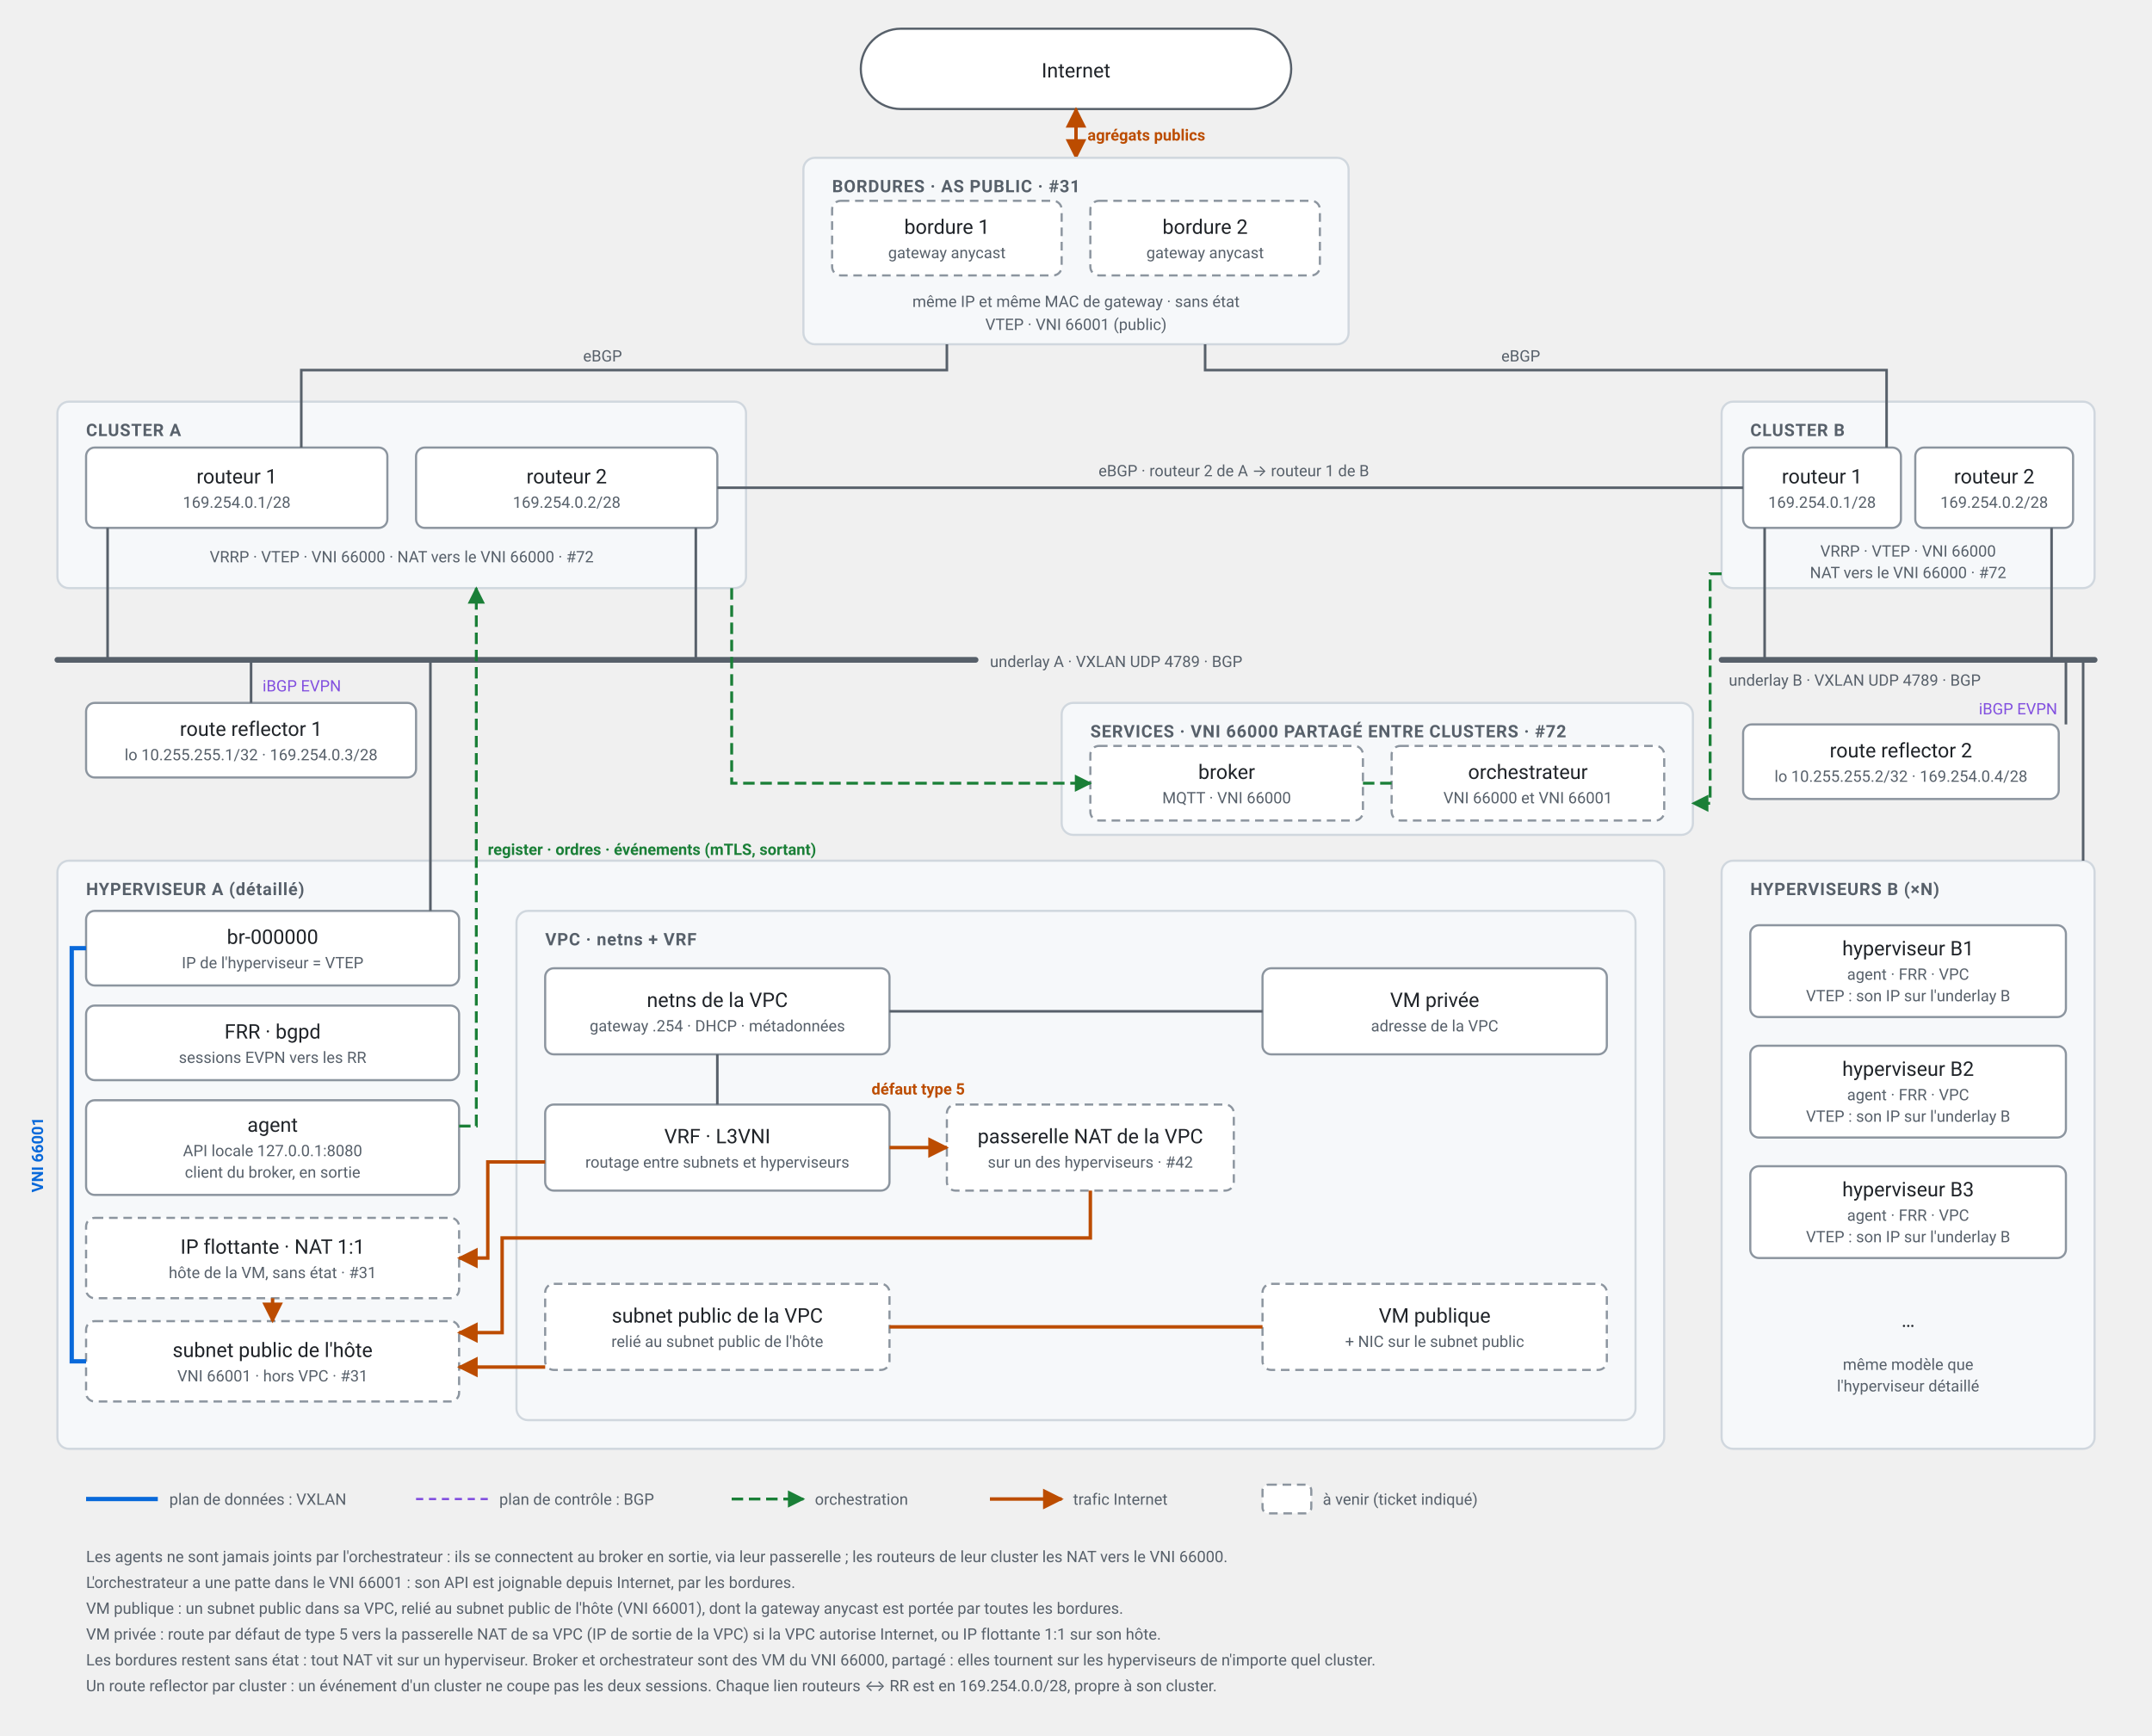
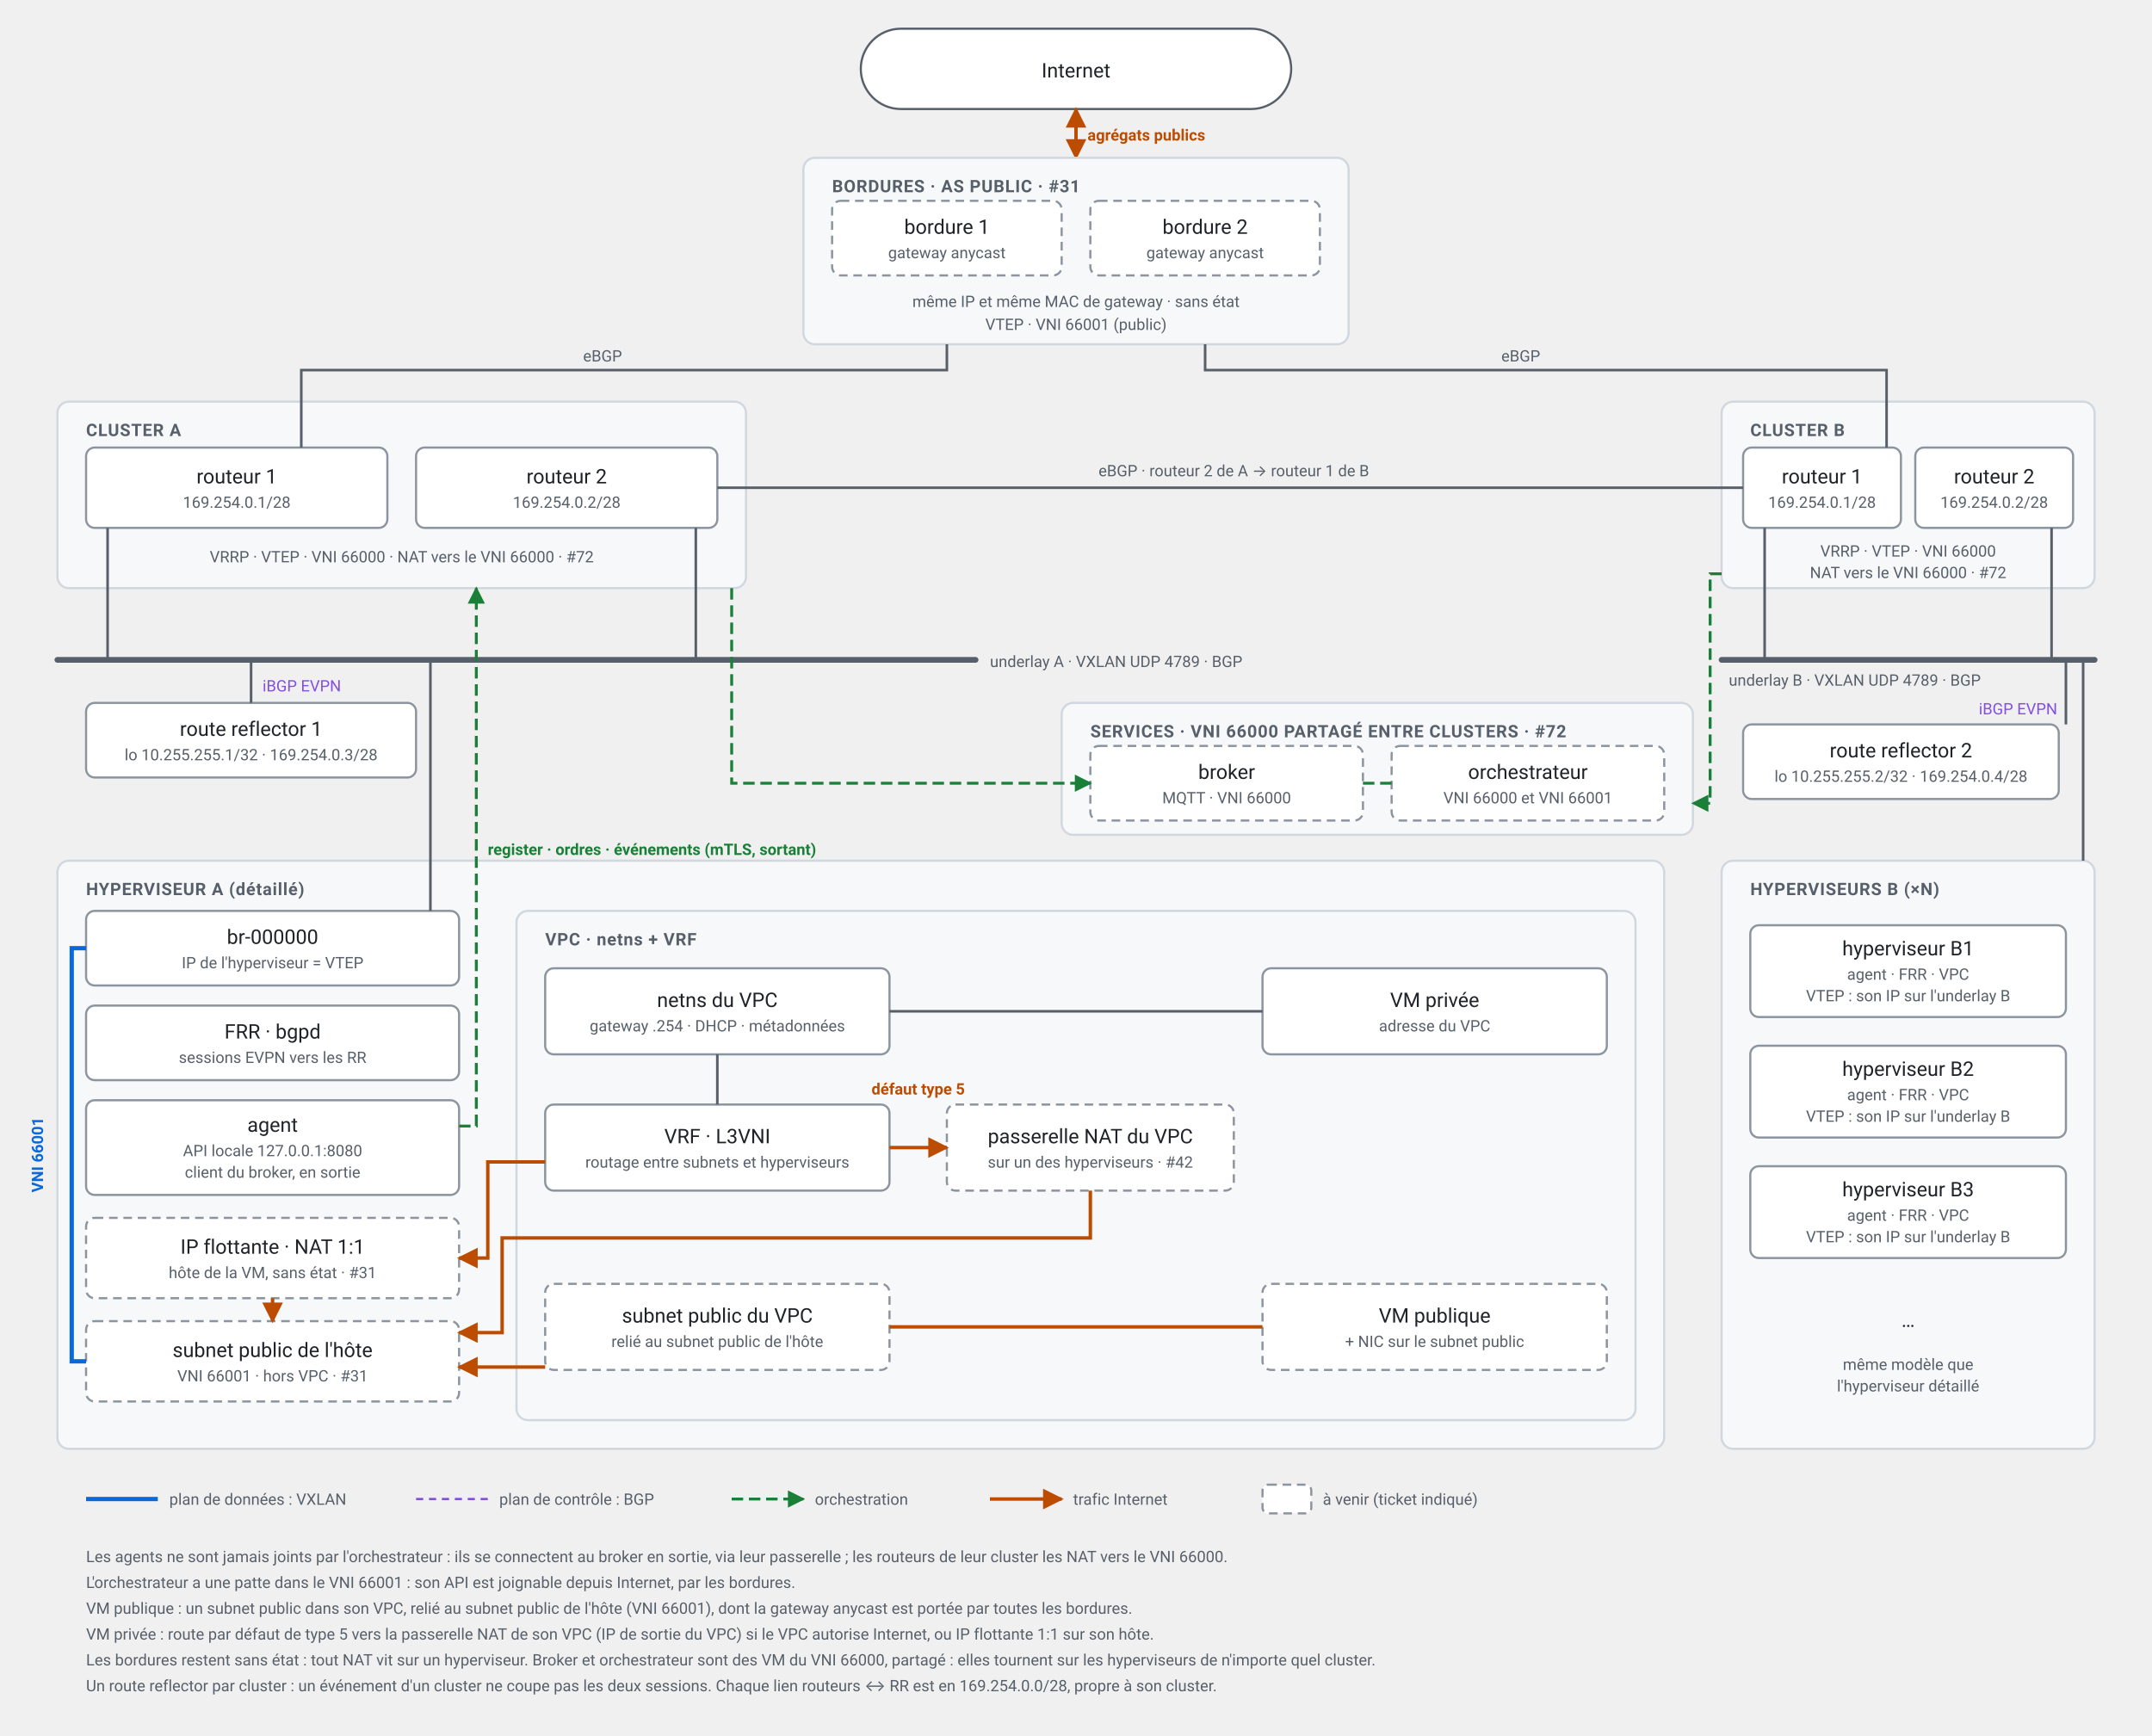
<svg xmlns="http://www.w3.org/2000/svg" viewBox="0 0 1500 1210" width="1500" height="1210" role="img" aria-label="Vue d'ensemble : Internet, bordures, routeurs du cluster, services, orchestration et hyperviseurs">
  <style>
    .lbl { font-family: -apple-system, "Segoe UI", Roboto, sans-serif; font-size: 14px; fill: #1f2328; }
    .sub { font-family: -apple-system, "Segoe UI", Roboto, sans-serif; font-size: 11px; fill: #57606a; }
    .grp { font-family: -apple-system, "Segoe UI", Roboto, sans-serif; font-size: 12px; font-weight: 600; fill: #57606a; letter-spacing: .04em; }
    .ctrlt { font-family: -apple-system, "Segoe UI", Roboto, sans-serif; font-size: 11px; fill: #8250df; }
    .datat { font-family: -apple-system, "Segoe UI", Roboto, sans-serif; font-size: 11px; font-weight: 600; fill: #0969da; }
    .orcht { font-family: -apple-system, "Segoe UI", Roboto, sans-serif; font-size: 11px; font-weight: 600; fill: #1a7f37; }
    .nett { font-family: -apple-system, "Segoe UI", Roboto, sans-serif; font-size: 11px; font-weight: 600; fill: #bc4c00; }
    .box { fill: #ffffff; stroke: #8c959f; stroke-width: 1.5; }
    .future { fill: #ffffff; stroke: #8c959f; stroke-width: 1.5; stroke-dasharray: 6 4; }
    .group { fill: #f6f8fa; stroke: #d0d7de; stroke-width: 1.5; }
    .pill { fill: #ffffff; stroke: #57606a; stroke-width: 1.5; }
    .bus { stroke: #57606a; stroke-width: 4; fill: none; stroke-linecap: round; }
    .link { stroke: #57606a; stroke-width: 1.8; fill: none; }
    .ctrl { stroke: #8250df; stroke-width: 1.6; fill: none; stroke-dasharray: 5 4; }
    .data { stroke: #0969da; stroke-width: 3; fill: none; }
    .orch { stroke: #1a7f37; stroke-width: 2; fill: none; stroke-dasharray: 8 4; }
    .net { stroke: #bc4c00; stroke-width: 2.4; fill: none; }
    .head-ctrl { fill: #8250df; }
    .head-data { fill: #0969da; }
    .head-orch { fill: #1a7f37; }
    .head-net { fill: #bc4c00; }
  </style>
  <defs>
    <marker id="a-ctrl" viewBox="0 0 10 10" refX="9" refY="5" markerWidth="7" markerHeight="7" orient="auto-start-reverse">
      <path class="head-ctrl" d="M0 0 L10 5 L0 10 z" />
    </marker>
    <marker id="a-data" viewBox="0 0 10 10" refX="9" refY="5" markerWidth="5" markerHeight="5" orient="auto-start-reverse">
      <path class="head-data" d="M0 0 L10 5 L0 10 z" />
    </marker>
    <marker id="a-orch" viewBox="0 0 10 10" refX="9" refY="5" markerWidth="6" markerHeight="6" orient="auto-start-reverse">
      <path class="head-orch" d="M0 0 L10 5 L0 10 z" />
    </marker>
    <marker id="a-net" viewBox="0 0 10 10" refX="9" refY="5" markerWidth="6" markerHeight="6" orient="auto-start-reverse">
      <path class="head-net" d="M0 0 L10 5 L0 10 z" />
    </marker>
  </defs>
  <rect class="pill" x="600" y="20" width="300" height="56" rx="28" />
  <text class="lbl" x="750" y="54" text-anchor="middle">Internet</text>
  <path class="net" d="M750 76 V110" marker-start="url(#a-net)" marker-end="url(#a-net)" />
  <text class="nett" x="758" y="98" text-anchor="start">agrégats publics</text>
  <rect class="group" x="560" y="110" width="380" height="130" rx="8" />
  <text class="grp" x="580" y="134">BORDURES · AS PUBLIC · #31</text>
  <rect class="future" x="580" y="140" width="160" height="52" rx="6" />
  <text class="lbl" x="660.0" y="163.0" text-anchor="middle">bordure 1</text>
  <text class="sub" x="660.0" y="180.0" text-anchor="middle">gateway anycast</text>
  <rect class="future" x="760" y="140" width="160" height="52" rx="6" />
  <text class="lbl" x="840.0" y="163.0" text-anchor="middle">bordure 2</text>
  <text class="sub" x="840.0" y="180.0" text-anchor="middle">gateway anycast</text>
  <text class="sub" x="750" y="214" text-anchor="middle">même IP et même MAC de gateway · sans état</text>
  <text class="sub" x="750" y="230" text-anchor="middle">VTEP · VNI 66001 (public)</text>
  <rect class="group" x="40" y="280" width="480" height="130" rx="8" />
  <text class="grp" x="60" y="304">CLUSTER A</text>
  <rect class="box" x="60" y="312" width="210" height="56" rx="6" />
  <text class="lbl" x="165.0" y="337.0" text-anchor="middle">routeur 1</text>
  <text class="sub" x="165.0" y="354.0" text-anchor="middle">169.254.0.1/28</text>
  <rect class="box" x="290" y="312" width="210" height="56" rx="6" />
  <text class="lbl" x="395.0" y="337.0" text-anchor="middle">routeur 2</text>
  <text class="sub" x="395.0" y="354.0" text-anchor="middle">169.254.0.2/28</text>
  <text class="sub" x="280" y="392" text-anchor="middle">VRRP · VTEP · VNI 66000 · NAT vers le VNI 66000 · #72</text>
  <rect class="group" x="1200" y="280" width="260" height="130" rx="8" />
  <text class="grp" x="1220" y="304">CLUSTER B</text>
  <rect class="box" x="1215" y="312" width="110" height="56" rx="6" />
  <text class="lbl" x="1270.0" y="337.0" text-anchor="middle">routeur 1</text>
  <text class="sub" x="1270.0" y="354.0" text-anchor="middle">169.254.0.1/28</text>
  <rect class="box" x="1335" y="312" width="110" height="56" rx="6" />
  <text class="lbl" x="1390.0" y="337.0" text-anchor="middle">routeur 2</text>
  <text class="sub" x="1390.0" y="354.0" text-anchor="middle">169.254.0.2/28</text>
  <text class="sub" x="1330" y="388" text-anchor="middle">VRRP · VTEP · VNI 66000</text>
  <text class="sub" x="1330" y="403" text-anchor="middle">NAT vers le VNI 66000 · #72</text>
  <line class="bus" x1="1200" y1="460" x2="1460" y2="460" />
  <text class="sub" x="1205" y="478" text-anchor="start">underlay B · VXLAN UDP 4789 · BGP</text>
  <path class="link" d="M1230 368 V460" />
  <path class="link" d="M1430 368 V460" />
  <rect class="box" x="1215" y="505" width="220" height="52" rx="6" />
  <text class="lbl" x="1325.0" y="528.0" text-anchor="middle">route reflector 2</text>
  <text class="sub" x="1325.0" y="545.0" text-anchor="middle">lo 10.255.255.2/32 · 169.254.0.4/28</text>
  <path class="link" d="M1440 460 V505" />
  <text class="ctrlt" x="1434" y="498" text-anchor="end">iBGP EVPN</text>
  <rect class="group" x="1200" y="600" width="260" height="410" rx="8" />
  <text class="grp" x="1220" y="624">HYPERVISEURS B (×N)</text>
  <rect class="box" x="1220" y="645" width="220" height="64" rx="6" />
  <text class="lbl" x="1330.0" y="666.0" text-anchor="middle">hyperviseur B1</text>
  <text class="sub" x="1330.0" y="683.0" text-anchor="middle">agent · FRR · VPC</text>
  <text class="sub" x="1330.0" y="698.0" text-anchor="middle">VTEP : son IP sur l'underlay B</text>
  <rect class="box" x="1220" y="729" width="220" height="64" rx="6" />
  <text class="lbl" x="1330.0" y="750.0" text-anchor="middle">hyperviseur B2</text>
  <text class="sub" x="1330.0" y="767.0" text-anchor="middle">agent · FRR · VPC</text>
  <text class="sub" x="1330.0" y="782.0" text-anchor="middle">VTEP : son IP sur l'underlay B</text>
  <rect class="box" x="1220" y="813" width="220" height="64" rx="6" />
  <text class="lbl" x="1330.0" y="834.0" text-anchor="middle">hyperviseur B3</text>
  <text class="sub" x="1330.0" y="851.0" text-anchor="middle">agent · FRR · VPC</text>
  <text class="sub" x="1330.0" y="866.0" text-anchor="middle">VTEP : son IP sur l'underlay B</text>
  <text class="lbl" x="1330" y="925" text-anchor="middle">…</text>
  <text class="sub" x="1330" y="955" text-anchor="middle">même modèle que</text>
  <text class="sub" x="1330" y="970" text-anchor="middle">l'hyperviseur détaillé</text>
  <path class="link" d="M1452 460 V600" />
  <path class="link" d="M500 340 H1215" />
  <text class="sub" x="860" y="332" text-anchor="middle">eBGP · routeur 2 de A → routeur 1 de B</text>
  <path class="link" d="M660 240 V258 H210 V312" />
  <path class="link" d="M840 240 V258 H1315 V312" />
  <text class="sub" x="420" y="252" text-anchor="middle">eBGP</text>
  <text class="sub" x="1060" y="252" text-anchor="middle">eBGP</text>
  <line class="bus" x1="40" y1="460" x2="680" y2="460" />
  <text class="sub" x="690" y="465" text-anchor="start">underlay A · VXLAN UDP 4789 · BGP</text>
  <path class="link" d="M75 368 V460" />
  <path class="link" d="M485 368 V460" />
  <rect class="box" x="60" y="490" width="230" height="52" rx="6" />
  <text class="lbl" x="175.0" y="513.0" text-anchor="middle">route reflector 1</text>
  <text class="sub" x="175.0" y="530.0" text-anchor="middle">lo 10.255.255.1/32 · 169.254.0.3/28</text>
  <path class="link" d="M175 460 V490" />
  <text class="ctrlt" x="183" y="482" text-anchor="start">iBGP EVPN</text>
  <rect class="group" x="740" y="490" width="440" height="92" rx="8" />
  <text class="grp" x="760" y="514">SERVICES · VNI 66000 PARTAGÉ ENTRE CLUSTERS · #72</text>
  <rect class="future" x="760" y="520" width="190" height="52" rx="6" />
  <text class="lbl" x="855.0" y="543.0" text-anchor="middle">broker</text>
  <text class="sub" x="855.0" y="560.0" text-anchor="middle">MQTT · VNI 66000</text>
  <rect class="future" x="970" y="520" width="190" height="52" rx="6" />
  <text class="lbl" x="1065.0" y="543.0" text-anchor="middle">orchestrateur</text>
  <text class="sub" x="1065.0" y="560.0" text-anchor="middle">VNI 66000 et VNI 66001</text>
  <path class="orch" d="M950 546 H970" />
  <path class="orch" d="M510 410 V546 H760" marker-end="url(#a-orch)" />
  <path class="orch" d="M1200 400 H1192 V560 H1180" marker-end="url(#a-orch)" />
  <rect class="group" x="40" y="600" width="1120" height="410" rx="8" />
  <text class="grp" x="60" y="624">HYPERVISEUR A (détaillé)</text>
  <rect class="box" x="60" y="635" width="260" height="52" rx="6" />
  <text class="lbl" x="190.0" y="658.0" text-anchor="middle">br-000000</text>
  <text class="sub" x="190.0" y="675.0" text-anchor="middle">IP de l'hyperviseur = VTEP</text>
  <rect class="box" x="60" y="701" width="260" height="52" rx="6" />
  <text class="lbl" x="190.0" y="724.0" text-anchor="middle">FRR · bgpd</text>
  <text class="sub" x="190.0" y="741.0" text-anchor="middle">sessions EVPN vers les RR</text>
  <rect class="box" x="60" y="767" width="260" height="66" rx="6" />
  <text class="lbl" x="190.0" y="789.0" text-anchor="middle">agent</text>
  <text class="sub" x="190.0" y="806.0" text-anchor="middle">API locale 127.0.0.1:8080</text>
  <text class="sub" x="190.0" y="821.0" text-anchor="middle">client du broker, en sortie</text>
  <rect class="future" x="60" y="849" width="260" height="56" rx="6" />
  <text class="lbl" x="190.0" y="874.0" text-anchor="middle">IP flottante · NAT 1:1</text>
  <text class="sub" x="190.0" y="891.0" text-anchor="middle">hôte de la VM, sans état · #31</text>
  <rect class="future" x="60" y="921" width="260" height="56" rx="6" />
  <text class="lbl" x="190.0" y="946.0" text-anchor="middle">subnet public de l'hôte</text>
  <text class="sub" x="190.0" y="963.0" text-anchor="middle">VNI 66001 · hors VPC · #31</text>
  <rect class="group" x="360" y="635" width="780" height="355" rx="8" />
  <text class="grp" x="380" y="659">VPC · netns + VRF</text>
  <rect class="box" x="380" y="675" width="240" height="60" rx="6" />
-   <text class="lbl" x="500.0" y="702.0" text-anchor="middle">netns de la VPC</text>
+   <text class="lbl" x="500.0" y="702.0" text-anchor="middle">netns du VPC</text>
  <text class="sub" x="500.0" y="719.0" text-anchor="middle">gateway .254 · DHCP · métadonnées</text>
  <rect class="box" x="380" y="770" width="240" height="60" rx="6" />
  <text class="lbl" x="500.0" y="797.0" text-anchor="middle">VRF · L3VNI</text>
  <text class="sub" x="500.0" y="814.0" text-anchor="middle">routage entre subnets et hyperviseurs</text>
  <rect class="future" x="660" y="770" width="200" height="60" rx="6" />
-   <text class="lbl" x="760.0" y="797.0" text-anchor="middle">passerelle NAT de la VPC</text>
+   <text class="lbl" x="760.0" y="797.0" text-anchor="middle">passerelle NAT du VPC</text>
  <text class="sub" x="760.0" y="814.0" text-anchor="middle">sur un des hyperviseurs · #42</text>
  <rect class="future" x="380" y="895" width="240" height="60" rx="6" />
-   <text class="lbl" x="500.0" y="922.0" text-anchor="middle">subnet public de la VPC</text>
+   <text class="lbl" x="500.0" y="922.0" text-anchor="middle">subnet public du VPC</text>
  <text class="sub" x="500.0" y="939.0" text-anchor="middle">relié au subnet public de l'hôte</text>
  <rect class="box" x="880" y="675" width="240" height="60" rx="6" />
  <text class="lbl" x="1000.0" y="702.0" text-anchor="middle">VM privée</text>
-   <text class="sub" x="1000.0" y="719.0" text-anchor="middle">adresse de la VPC</text>
+   <text class="sub" x="1000.0" y="719.0" text-anchor="middle">adresse du VPC</text>
  <rect class="future" x="880" y="895" width="240" height="60" rx="6" />
  <text class="lbl" x="1000.0" y="922.0" text-anchor="middle">VM publique</text>
  <text class="sub" x="1000.0" y="939.0" text-anchor="middle">+ NIC sur le subnet public</text>
  <path class="link" d="M880 705 H620" />
  <path class="link" d="M500 735 V770" />
  <path class="net" d="M880 925 H620" />
  <path class="net" d="M380 953 H320" marker-end="url(#a-net)" />
  <path class="net" d="M380 810 H340 V877 H320" marker-end="url(#a-net)" />
  <path class="net" d="M620 800 H660" marker-end="url(#a-net)" />
  <path class="net" d="M760 830 V863 H350 V929 H320" marker-end="url(#a-net)" />
  <text class="nett" x="640" y="763" text-anchor="middle">défaut type 5</text>
  <path class="net" d="M190 905 V921" marker-end="url(#a-net)" />
  <path class="data" d="M60 949 H50 V661 H60" />
  <text class="datat" x="30" y="805" text-anchor="middle" transform="rotate(-90 30 805)">VNI 66001</text>
  <path class="link" d="M300 635 V460" />
  <path class="orch" d="M320 785 H332 V410" marker-end="url(#a-orch)" />
  <text class="orcht" x="340" y="596" text-anchor="start">register · ordres · événements (mTLS, sortant)</text>
  <path class="data" d="M60 1045 H110" />
  <text class="sub" x="118" y="1049" text-anchor="start">plan de données : VXLAN</text>
  <path class="ctrl" d="M290 1045 H340" />
  <text class="sub" x="348" y="1049" text-anchor="start">plan de contrôle : BGP</text>
  <path class="orch" d="M510 1045 H560" marker-end="url(#a-orch)" />
  <text class="sub" x="568" y="1049" text-anchor="start">orchestration</text>
  <path class="net" d="M690 1045 H740" marker-end="url(#a-net)" />
  <text class="sub" x="748" y="1049" text-anchor="start">trafic Internet</text>
  <rect class="future" x="880" y="1035" width="34" height="20" rx="4" />
  <text class="sub" x="922" y="1049" text-anchor="start">à venir (ticket indiqué)</text>
  <text class="sub" x="60" y="1089" text-anchor="start">Les agents ne sont jamais joints par l'orchestrateur : ils se connectent au broker en sortie, via leur passerelle ; les routeurs de leur cluster les NAT vers le VNI 66000.</text>
  <text class="sub" x="60" y="1107" text-anchor="start">L'orchestrateur a une patte dans le VNI 66001 : son API est joignable depuis Internet, par les bordures.</text>
-   <text class="sub" x="60" y="1125" text-anchor="start">VM publique : un subnet public dans sa VPC, relié au subnet public de l'hôte (VNI 66001), dont la gateway anycast est portée par toutes les bordures.</text>
-   <text class="sub" x="60" y="1143" text-anchor="start">VM privée : route par défaut de type 5 vers la passerelle NAT de sa VPC (IP de sortie de la VPC) si la VPC autorise Internet, ou IP flottante 1:1 sur son hôte.</text>
+   <text class="sub" x="60" y="1125" text-anchor="start">VM publique : un subnet public dans son VPC, relié au subnet public de l'hôte (VNI 66001), dont la gateway anycast est portée par toutes les bordures.</text>
+   <text class="sub" x="60" y="1143" text-anchor="start">VM privée : route par défaut de type 5 vers la passerelle NAT de son VPC (IP de sortie du VPC) si le VPC autorise Internet, ou IP flottante 1:1 sur son hôte.</text>
  <text class="sub" x="60" y="1161" text-anchor="start">Les bordures restent sans état : tout NAT vit sur un hyperviseur. Broker et orchestrateur sont des VM du VNI 66000, partagé : elles tournent sur les hyperviseurs de n'importe quel cluster.</text>
  <text class="sub" x="60" y="1179" text-anchor="start">Un route reflector par cluster : un événement d'un cluster ne coupe pas les deux sessions. Chaque lien routeurs ↔ RR est en 169.254.0.0/28, propre à son cluster.</text>
</svg>
